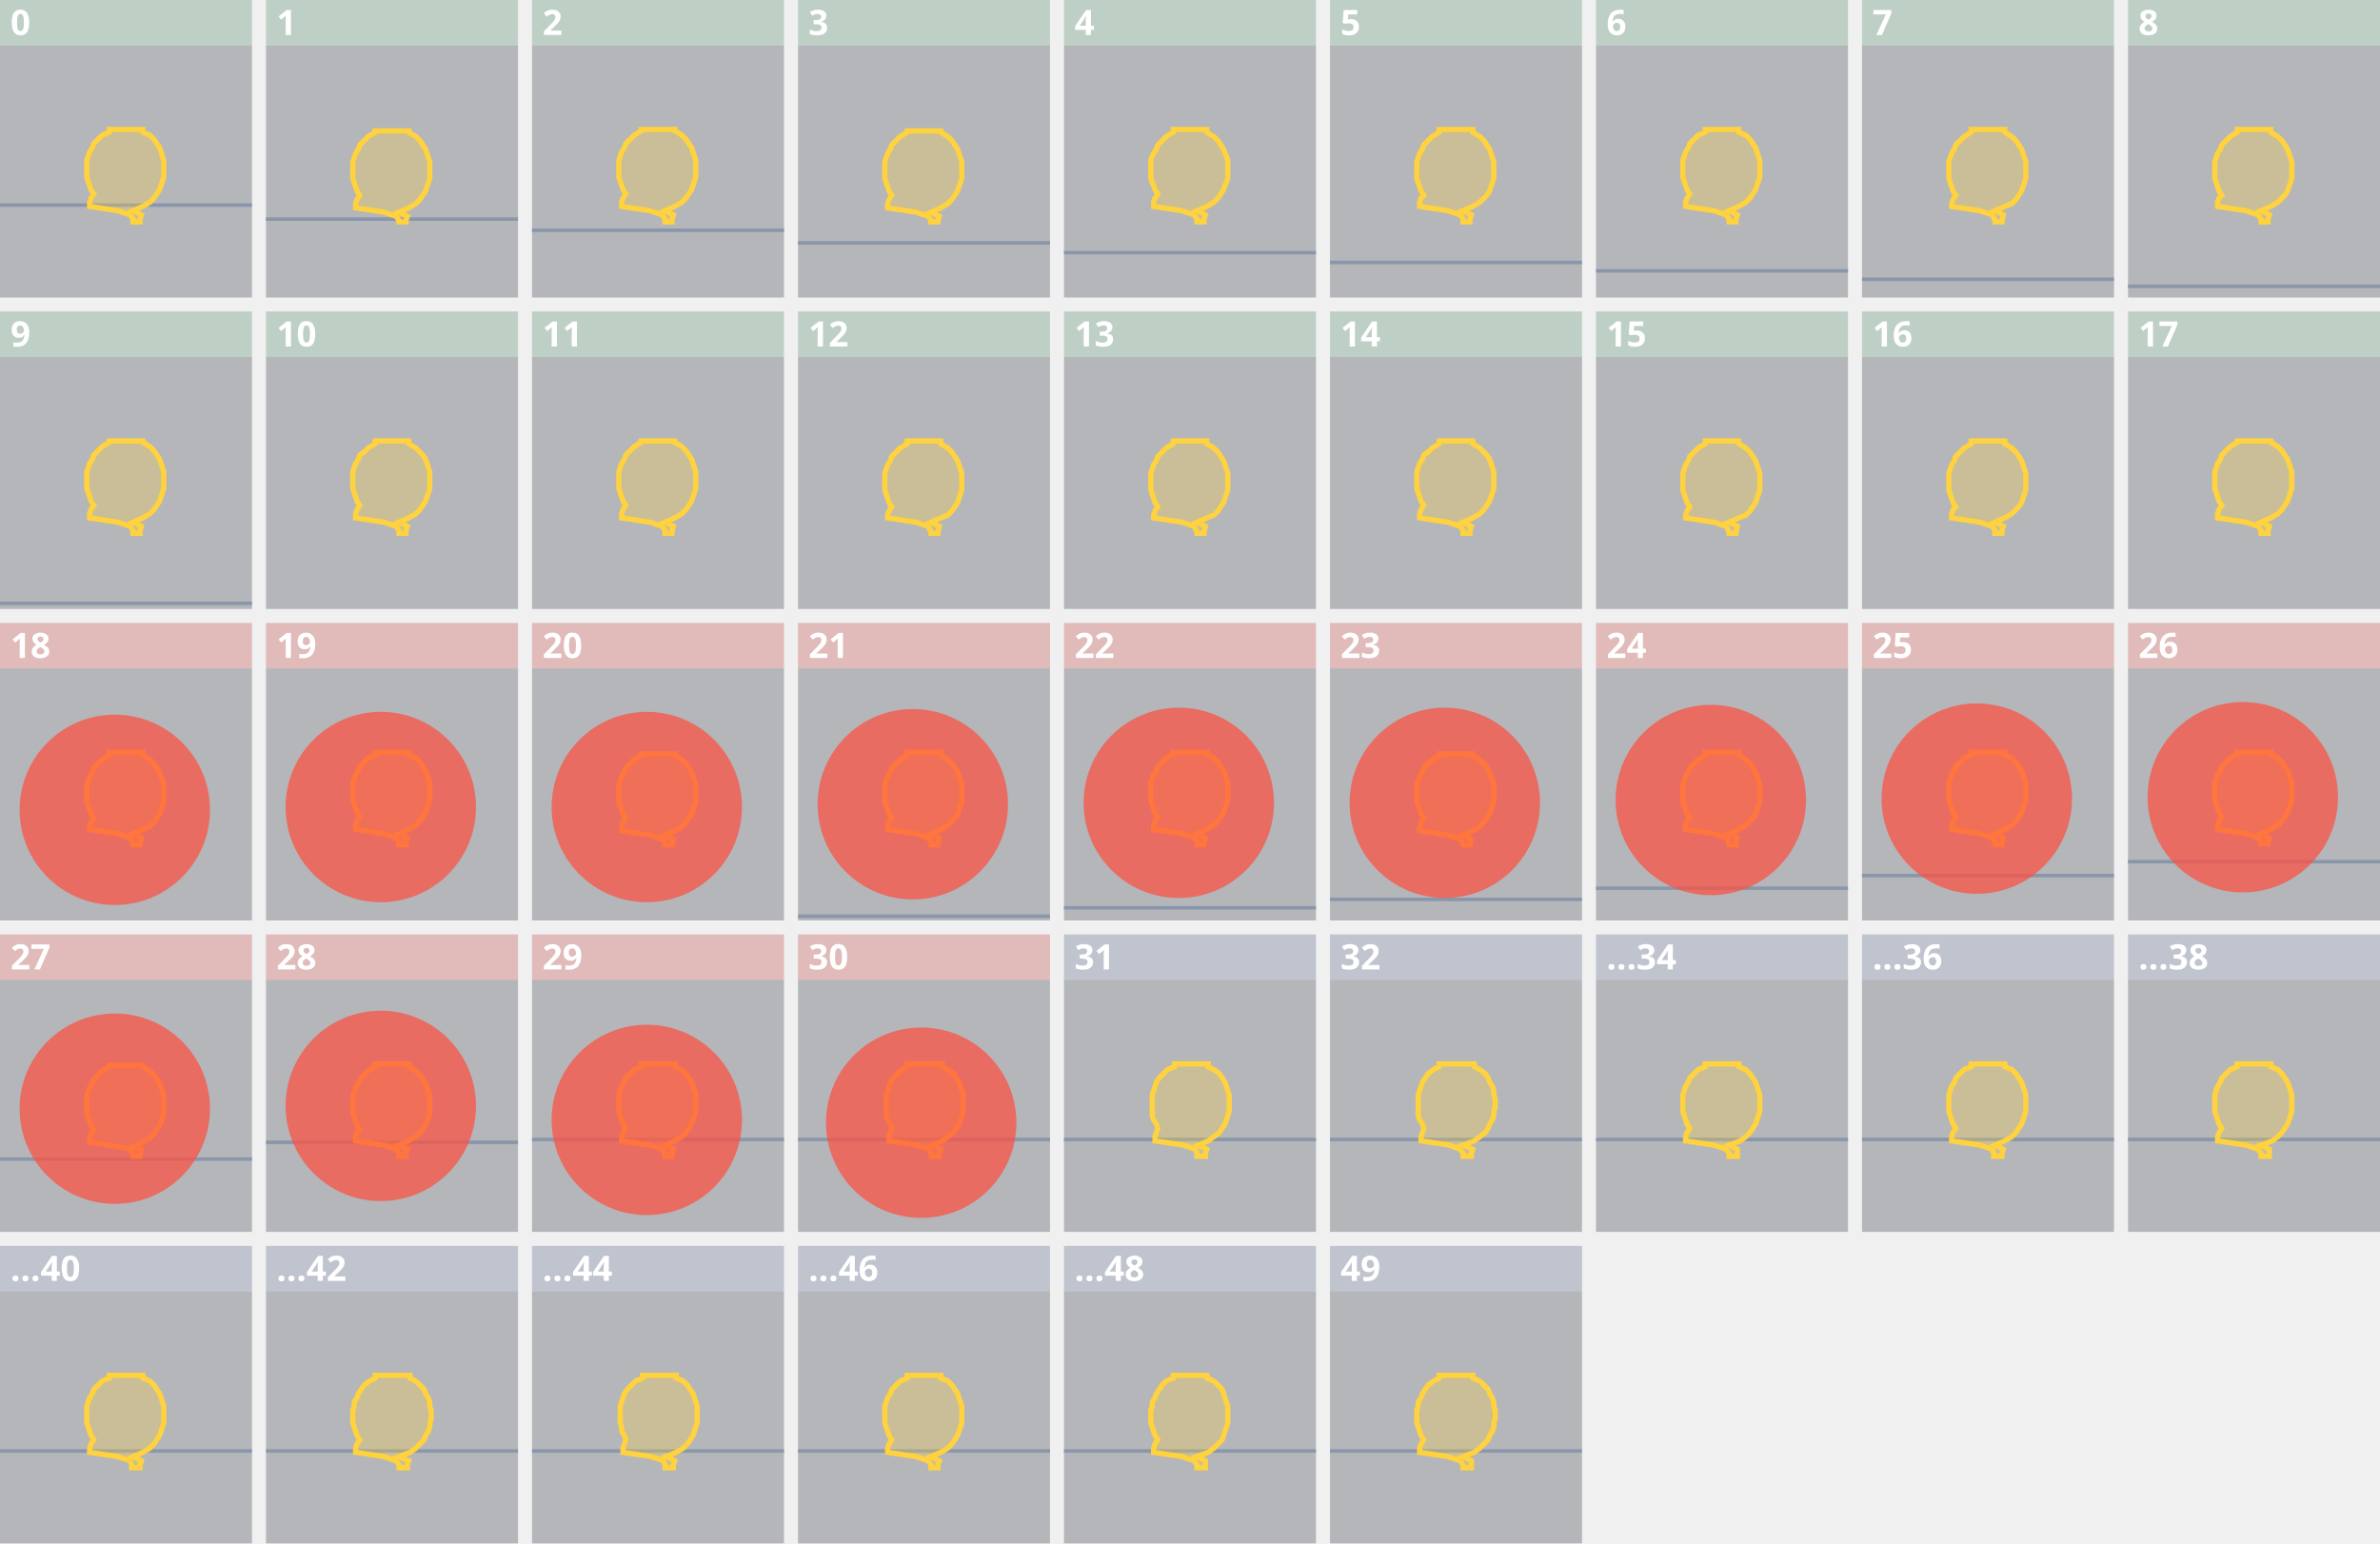
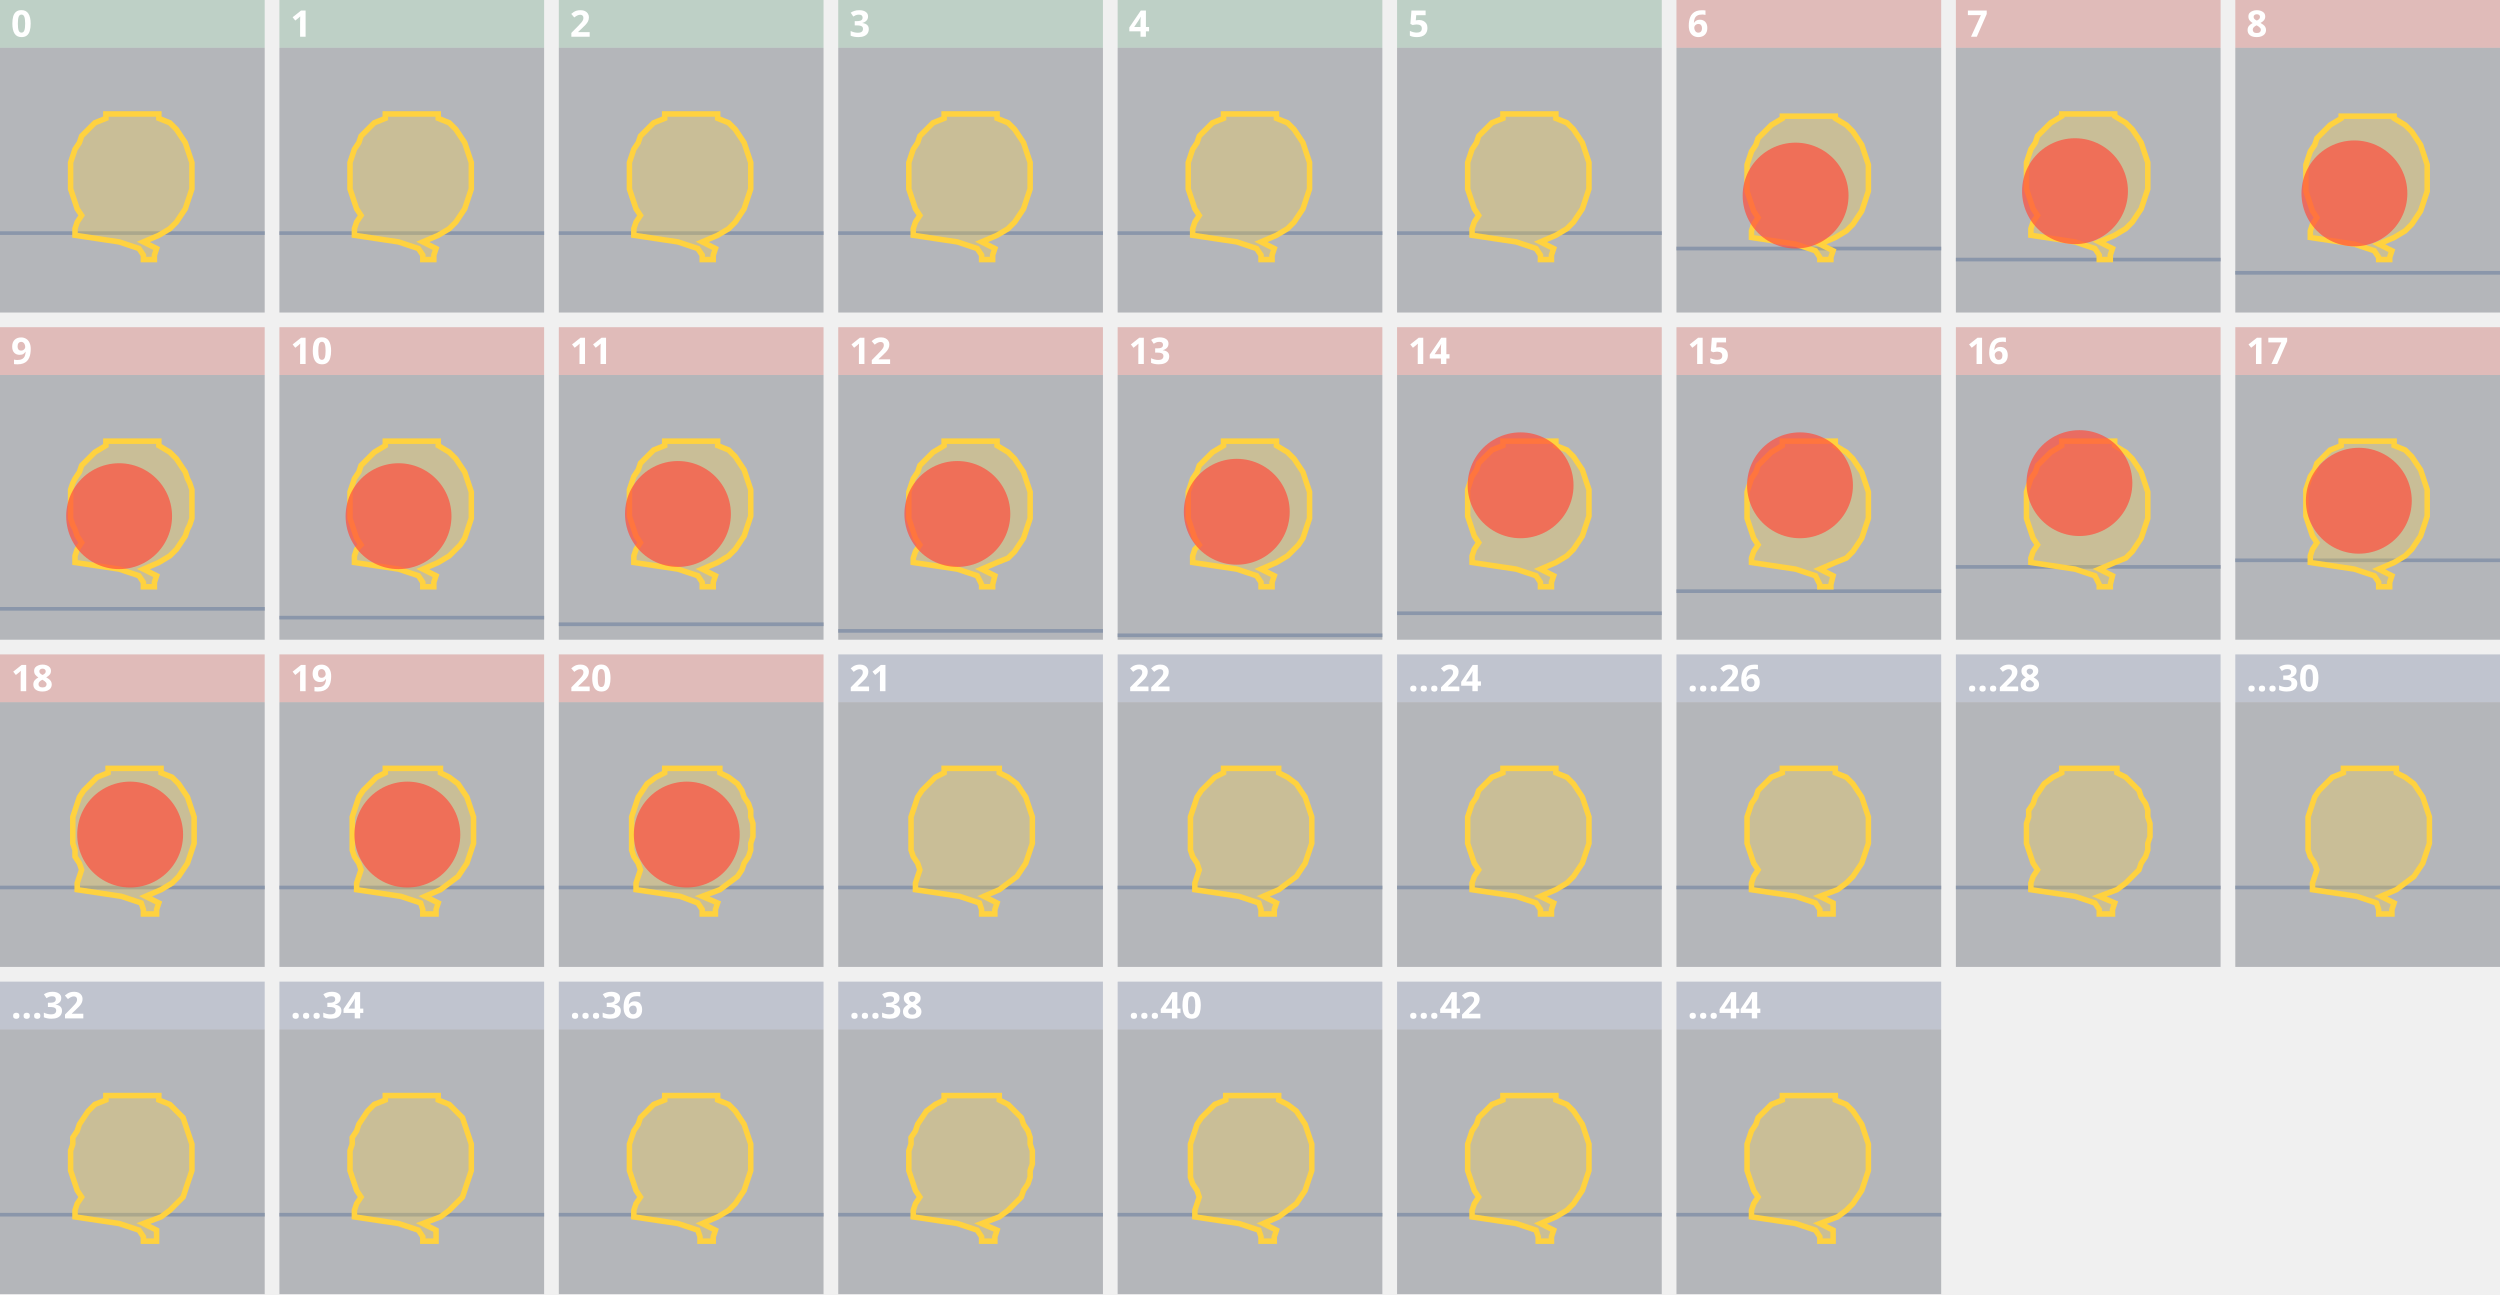
- <svg xmlns="http://www.w3.org/2000/svg" viewBox="0 0 680 441" width="680" height="441">
-   <style>text{font:bold 10px sans-serif;fill:#ffffff}.k{fill:#1b2230}.g{stroke:#8a96aa;stroke-width:2.50}use{stroke-width:3.75;fill-opacity:.28}.u{stroke:#ffd23f;fill:#ffd23f}.v{stroke:#4ade80;fill:#4ade80;fill-opacity:.6}.a{stroke:#e879f9;fill:#e879f9}.o{stroke:#22d3ee;fill:#22d3ee;fill-opacity:.5}.H{color:#ff4d3d;fill:#ff4d3d;opacity:.7}.G{color:#3b9cff;fill:#3b9cff;opacity:.75}.S{color:#ffa630;fill:#ffa630;opacity:.75}.T{color:#ffa630;fill:none;stroke:#ffa630;stroke-width:5.00;stroke-dasharray:10.0}.P{color:#c49bff;fill:none;stroke:#c49bff;stroke-width:2.50;stroke-dasharray:7.5}</style>
+ <svg xmlns="http://www.w3.org/2000/svg" viewBox="0 0 680 352" width="680" height="352">
+   <style>text{font:bold 10px sans-serif;fill:#ffffff}.k{fill:#1b2230}.g{stroke:#8a96aa;stroke-width:1.67}use{stroke-width:2.50;fill-opacity:.28}.u{stroke:#ffd23f;fill:#ffd23f}.v{stroke:#4ade80;fill:#4ade80;fill-opacity:.6}.a{stroke:#e879f9;fill:#e879f9}.o{stroke:#22d3ee;fill:#22d3ee;fill-opacity:.5}.H{color:#ff4d3d;fill:#ff4d3d;opacity:.7}.G{color:#3b9cff;fill:#3b9cff;opacity:.75}.S{color:#ffa630;fill:#ffa630;opacity:.75}.T{color:#ffa630;fill:none;stroke:#ffa630;stroke-width:3.33;stroke-dasharray:6.7}.P{color:#c49bff;fill:none;stroke:#c49bff;stroke-width:1.67;stroke-dasharray:5.0}</style>
  <defs>
    <path id="b0" d="M12 -30L-12 -30L-12 -28L-17 -26L-20 -23L-23 -20L-24 -17L-26 -14L-27 -11L-28 -8L-28 -5L-28 -2L-28 1L-28 4L-27 7L-26 10L-25 13L-23 16L-25 19L-26 22L-26 25L-6 28L3 31L5 34L5 36L10 36L10 34L11 31L5 28L12 25L17 22L20 19L22 16L24 13L25 10L26 7L27 4L27 1L27 -2L27 -5L27 -8L26 -11L25 -14L24 -17L22 -20L20 -23L17 -26L12 -28Z" />
    <path id="b1" d="M12 -29L-12 -29L-12 -28L-17 -25L-20 -22L-23 -19L-24 -16L-26 -13L-27 -10L-28 -7L-28 -4L-28 -1L-28 2L-28 5L-27 8L-26 11L-25 14L-23 17L-25 20L-26 23L-26 26L-6 29L3 32L5 35L5 36L10 36L10 35L11 32L5 29L12 26L17 23L20 20L22 17L24 14L25 11L26 8L27 5L27 2L27 -1L27 -4L27 -7L26 -10L25 -13L24 -16L22 -19L20 -22L17 -25L12 -28Z" />
    <path id="b2" d="M12 -30L-12 -30L-12 -29L-17 -26L-20 -23L-23 -20L-24 -17L-26 -14L-27 -11L-28 -8L-28 -5L-28 -2L-28 1L-28 4L-27 7L-26 10L-25 13L-23 16L-25 19L-26 22L-26 25L-6 28L3 31L5 34L5 36L10 36L10 34L11 31L5 28L12 25L17 22L20 19L22 16L24 13L25 10L26 7L27 4L27 1L27 -2L27 -5L27 -8L26 -11L25 -14L24 -17L22 -20L20 -23L17 -26L12 -29Z" />
    <path id="b3" d="M12 -30L-12 -30L-12 -28L-17 -25L-20 -22L-23 -19L-24 -16L-26 -13L-27 -11L-28 -8L-28 -5L-28 -2L-28 1L-28 5L-27 8L-26 10L-25 13L-23 16L-25 19L-26 22L-26 25L-6 28L3 31L5 34L5 36L10 36L10 34L11 31L5 28L12 25L17 22L20 19L22 16L24 13L25 10L26 8L27 5L27 1L27 -2L27 -5L27 -8L26 -11L25 -13L24 -16L22 -19L20 -22L17 -25L12 -28Z" />
    <path id="b4" d="M12 -30L-12 -30L-12 -28L-17 -25L-20 -22L-23 -19L-24 -16L-26 -13L-27 -10L-28 -7L-28 -5L-28 -2L-28 2L-28 5L-27 8L-26 11L-25 14L-23 17L-25 19L-26 22L-26 25L-6 28L3 31L5 34L5 36L10 36L10 34L11 31L5 28L12 25L17 22L20 19L22 17L24 14L25 11L26 8L27 5L27 2L27 -2L27 -5L27 -7L26 -10L25 -13L24 -16L22 -19L20 -22L17 -25L12 -28Z" />
    <path id="b5" d="M12 -30L-12 -30L-12 -28L-17 -25L-20 -22L-23 -19L-24 -16L-26 -13L-27 -10L-28 -7L-28 -4L-28 -1L-28 2L-28 5L-27 8L-26 11L-25 14L-23 17L-25 20L-26 23L-26 25L-6 28L3 31L5 35L5 36L10 36L10 35L11 31L5 28L12 25L17 23L20 20L22 17L24 14L25 11L26 8L27 5L27 2L27 -1L27 -4L27 -7L26 -10L25 -13L24 -16L22 -19L20 -22L17 -25L12 -28Z" />
-     <path id="b6" d="M12 -30L-12 -30L-12 -28L-17 -25L-20 -22L-23 -20L-24 -17L-26 -14L-27 -11L-28 -8L-28 -5L-28 -2L-28 1L-28 4L-27 7L-26 10L-25 13L-23 16L-25 19L-26 22L-26 25L-6 28L3 31L5 34L5 36L10 36L10 34L11 31L5 28L12 25L17 22L20 19L22 16L24 13L25 10L26 7L27 4L27 1L27 -2L27 -5L27 -8L26 -11L25 -14L24 -17L22 -20L20 -22L17 -25L12 -28Z" />
-     <path id="b7" d="M12 -30L-12 -30L-12 -29L-17 -26L-20 -23L-23 -20L-24 -17L-26 -14L-27 -11L-28 -8L-28 -5L-28 -2L-28 1L-28 4L-27 7L-26 10L-25 13L-23 16L-25 19L-26 22L-26 25L-6 28L3 31L5 34L5 35L10 35L10 34L11 31L5 28L12 25L17 22L20 19L22 16L24 13L25 10L26 7L27 4L27 1L27 -2L27 -5L27 -8L26 -11L25 -14L24 -17L22 -20L20 -23L17 -26L12 -29Z" />
-     <path id="b8" d="M12 -29L-12 -29L-12 -28L-17 -25L-20 -22L-23 -19L-24 -16L-26 -13L-27 -10L-28 -7L-28 -4L-28 -1L-28 2L-28 5L-27 8L-26 11L-25 14L-23 17L-25 20L-26 23L-26 26L-6 29L3 31L5 35L5 36L10 36L10 35L11 31L5 29L12 26L17 23L20 20L22 17L24 14L25 11L26 8L27 5L27 2L27 -1L27 -4L27 -7L26 -10L25 -13L24 -16L22 -19L20 -22L17 -25L12 -28Z" />
-     <path id="b9" d="M13 -30L-12 -30L-12 -28L-16 -26L-19 -23L-22 -20L-24 -17L-25 -14L-26 -11L-27 -8L-27 -5L-27 -2L-27 1L-27 4L-27 7L-26 10L-24 13L-23 16L-24 19L-25 22L-25 25L-5 28L4 31L5 34L5 36L11 36L11 34L12 31L6 28L13 25L17 22L21 19L23 16L25 13L26 10L27 7L28 4L28 1L28 -2L28 -5L28 -8L27 -11L26 -14L25 -17L23 -20L21 -23L17 -26L13 -28Z" />
-     <path id="b10" d="M13 -30L-11 -30L-11 -28L-16 -26L-19 -23L-22 -20L-24 -17L-25 -14L-26 -11L-27 -8L-27 -5L-27 -2L-27 1L-27 4L-27 7L-26 10L-24 13L-23 16L-24 19L-25 22L-25 25L-5 28L4 31L5 34L5 36L11 36L11 34L12 31L6 28L13 25L17 22L21 19L23 16L25 13L26 10L27 7L28 4L28 1L28 -2L28 -5L28 -8L27 -11L26 -14L25 -17L23 -20L21 -23L17 -26L13 -28Z" />
-     <path id="b11" d="M13 -30L-12 -30L-12 -28L-16 -26L-20 -23L-22 -20L-24 -17L-25 -14L-26 -11L-27 -8L-27 -5L-27 -2L-27 1L-27 4L-27 7L-26 10L-24 13L-23 16L-24 19L-25 22L-25 25L-5 28L3 31L5 34L5 36L11 36L11 34L12 31L5 28L13 25L17 22L21 19L23 16L24 13L26 10L27 7L27 4L28 1L28 -2L28 -5L27 -8L27 -11L26 -14L24 -17L23 -20L21 -23L17 -26L13 -28Z" />
-     <path id="b12" d="M12 -30L-12 -30L-12 -28L-17 -26L-20 -23L-23 -20L-24 -17L-26 -14L-27 -11L-28 -8L-28 -5L-28 -2L-28 1L-28 4L-27 7L-26 10L-25 13L-23 16L-25 19L-26 22L-26 25L-6 28L3 31L5 34L5 36L11 36L11 34L11 31L5 28L13 25L17 22L20 19L22 16L24 13L25 10L26 7L27 4L27 1L27 -2L27 -5L27 -8L26 -11L25 -14L24 -17L22 -20L20 -23L17 -26L12 -28Z" />
+     <path id="b6" d="M13 -30L-11 -30L-11 -28L-16 -26L-19 -23L-22 -20L-24 -17L-25 -14L-26 -11L-27 -8L-27 -5L-27 -2L-27 1L-27 4L-26 7L-26 10L-24 13L-23 16L-24 19L-25 22L-25 25L-5 28L4 31L5 34L5 36L11 36L11 34L12 31L6 28L13 25L18 22L21 19L23 16L25 13L26 10L27 7L28 4L28 1L28 -2L28 -5L28 -8L27 -11L26 -14L25 -17L23 -20L21 -23L18 -26L13 -28Z" />
+     <path id="b7" d="M13 -30L-12 -30L-12 -28L-16 -26L-19 -23L-22 -20L-24 -17L-25 -14L-26 -11L-27 -8L-27 -5L-27 -2L-27 1L-27 4L-27 7L-26 10L-24 13L-23 16L-24 19L-25 22L-25 25L-5 28L4 31L5 34L5 36L11 36L11 34L12 31L6 28L13 25L17 22L21 19L23 16L25 13L26 10L27 7L28 4L28 1L28 -2L28 -5L28 -8L27 -11L26 -14L25 -17L23 -20L21 -23L17 -26L13 -28Z" />
+     <path id="b8" d="M13 -30L-12 -30L-12 -28L-16 -26L-20 -23L-22 -20L-24 -17L-25 -14L-26 -11L-27 -8L-27 -5L-27 -2L-27 1L-27 4L-27 7L-26 10L-24 13L-23 16L-24 19L-25 22L-25 25L-5 28L3 31L5 34L5 36L11 36L11 34L12 31L5 28L13 25L17 22L21 19L23 16L24 13L26 10L27 7L27 4L28 1L28 -2L28 -5L27 -8L27 -11L26 -14L24 -17L23 -20L21 -23L17 -26L13 -28Z" />
+     <path id="b9" d="M12 -30L-12 -30L-12 -28L-17 -26L-20 -23L-23 -20L-24 -17L-26 -14L-27 -11L-28 -8L-28 -5L-28 -2L-28 1L-28 4L-27 7L-26 10L-25 13L-23 16L-25 19L-26 22L-26 25L-6 28L3 31L5 34L5 36L11 36L11 34L11 31L5 28L13 25L17 22L20 19L22 16L24 13L25 10L26 7L27 4L27 1L27 -2L27 -5L27 -8L26 -11L25 -14L24 -17L22 -20L20 -23L17 -26L12 -28Z" />
+     <path id="b10" d="M13 -30L-12 -30L-12 -28L-16 -26L-20 -23L-22 -20L-24 -17L-25 -14L-27 -11L-27 -8L-28 -5L-28 -2L-28 1L-28 4L-27 7L-26 10L-25 13L-23 16L-25 19L-26 22L-26 25L-6 28L3 31L5 34L5 36L11 36L11 34L12 31L5 28L13 25L17 22L20 19L23 16L24 13L26 10L27 7L27 4L28 1L28 -2L28 -5L27 -8L27 -11L26 -14L24 -17L23 -20L20 -23L17 -26L13 -28Z" />
+     <path id="b11" d="M13 -30L-11 -30L-11 -28L-16 -26L-19 -23L-22 -20L-24 -17L-25 -14L-26 -11L-27 -8L-27 -5L-27 -2L-27 1L-27 4L-27 7L-26 10L-24 13L-23 16L-24 19L-25 22L-25 25L-5 28L4 31L5 34L5 36L11 36L11 34L12 31L6 28L13 25L17 22L21 19L23 16L25 13L26 10L27 7L28 4L28 1L28 -2L28 -5L28 -8L27 -11L26 -14L25 -17L23 -20L21 -23L17 -26L13 -28Z" />
+     <path id="b12" d="M12 -30L-12 -30L-12 -28L-17 -26L-20 -23L-22 -20L-24 -17L-25 -14L-27 -11L-27 -8L-28 -5L-28 -2L-28 1L-28 4L-27 7L-26 10L-25 13L-23 16L-25 19L-26 22L-26 25L-6 28L3 31L5 34L5 36L11 36L11 34L11 31L5 28L13 25L17 22L20 19L23 16L24 13L25 10L26 7L27 4L27 1L27 -2L27 -5L27 -8L26 -11L25 -14L24 -17L23 -20L20 -23L17 -26L12 -28Z" />
    <path id="b13" d="M12 -30L-12 -30L-12 -28L-17 -26L-20 -23L-23 -20L-24 -17L-26 -14L-27 -11L-28 -8L-28 -5L-28 -2L-28 1L-28 4L-27 7L-26 10L-25 13L-23 16L-25 19L-26 22L-26 25L-6 28L3 31L4 34L4 36L10 36L10 34L11 31L5 28L12 25L17 22L20 19L22 16L24 13L25 10L26 7L27 4L27 1L27 -2L27 -5L27 -8L26 -11L25 -14L24 -17L22 -20L20 -23L17 -26L12 -28Z" />
-     <path id="b14" d="M13 -30L-12 -30L-12 -28L-16 -26L-20 -23L-22 -20L-24 -17L-25 -14L-27 -11L-27 -8L-28 -5L-28 -2L-28 1L-28 4L-27 7L-26 10L-25 13L-23 16L-25 19L-26 22L-26 25L-6 28L3 31L5 34L5 36L11 36L11 34L12 31L5 28L13 25L17 22L20 19L23 16L24 13L26 10L27 7L27 4L28 1L28 -2L28 -5L27 -8L27 -11L26 -14L24 -17L23 -20L20 -23L17 -26L13 -28Z" />
-     <path id="b15" d="M13 -30L-11 -30L-11 -28L-16 -26L-19 -23L-22 -20L-24 -17L-25 -14L-26 -11L-27 -8L-27 -5L-27 -2L-27 1L-27 4L-26 7L-26 10L-24 13L-23 16L-24 19L-25 22L-25 25L-5 28L4 31L5 34L5 36L11 36L11 34L12 31L6 28L13 25L18 22L21 19L23 16L25 13L26 10L27 7L28 4L28 1L28 -2L28 -5L28 -8L27 -11L26 -14L25 -17L23 -20L21 -23L18 -26L13 -28Z" />
-     <path id="b16" d="M12 -30L-12 -30L-12 -28L-17 -26L-20 -23L-22 -20L-24 -17L-25 -14L-27 -11L-27 -8L-28 -5L-28 -2L-28 1L-28 4L-27 7L-26 10L-25 13L-23 16L-25 19L-26 22L-26 25L-6 28L3 31L5 34L5 36L11 36L11 34L11 31L5 28L13 25L17 22L20 19L23 16L24 13L25 10L26 7L27 4L27 1L27 -2L27 -5L27 -8L26 -11L25 -14L24 -17L23 -20L20 -23L17 -26L12 -28Z" />
-     <path id="b17" d="M12 -30L-12 -30L-12 -28L-16 -26L-20 -23L-22 -20L-24 -17L-25 -14L-27 -11L-27 -8L-28 -5L-28 -2L-28 1L-28 4L-27 7L-26 10L-25 13L-23 16L-25 19L-26 22L-26 25L-6 28L3 31L5 34L5 36L11 36L11 34L11 31L5 28L13 25L17 22L20 19L23 16L24 13L26 10L27 7L27 4L28 1L28 -2L28 -5L27 -8L27 -11L26 -14L24 -17L23 -20L20 -23L17 -26L12 -28Z" />
-     <rect id="K" x="-90" y="-90" width="180" height="180" class="k" />
+     <rect id="K" x="-60" y="-60" width="120" height="120" class="k" />
    <rect id="Ls" width="72" height="13" fill="#3f7d5a" />
    <rect id="La" width="72" height="13" fill="#b8332b" />
    <rect id="Le" width="72" height="13" fill="#46557a" />
  </defs>
  <use href="#Ls" x="0" y="0" />
  <text x="3" y="10">0</text>
-   <svg x="0" y="13" width="72" height="72" viewBox="-90 -90 180 180">
-     <use href="#K" />
-     <line x1="-90" y1="24" x2="90" y2="24" class="g" />
+   <svg x="0" y="13" width="72" height="72" viewBox="-60 -60 120 120">
+     <use href="#K" />
+     <line x1="-60" y1="24" x2="60" y2="24" class="g" />
    <use href="#b0" class="u" />
  </svg>
  <use href="#Ls" x="76" y="0" />
  <text x="79" y="10">1</text>
-   <svg x="76" y="13" width="72" height="72" viewBox="-90 -90 180 180">
-     <use href="#K" />
-     <line x1="-90" y1="34" x2="90" y2="34" class="g" />
-     <use href="#b1" class="u" />
+   <svg x="76" y="13" width="72" height="72" viewBox="-60 -60 120 120">
+     <use href="#K" />
+     <line x1="-60" y1="24" x2="60" y2="24" class="g" />
+     <use href="#b0" class="u" />
  </svg>
  <use href="#Ls" x="152" y="0" />
  <text x="155" y="10">2</text>
-   <svg x="152" y="13" width="72" height="72" viewBox="-90 -90 180 180">
-     <use href="#K" />
-     <line x1="-90" y1="42" x2="90" y2="42" class="g" />
-     <use href="#b2" class="u" />
+   <svg x="152" y="13" width="72" height="72" viewBox="-60 -60 120 120">
+     <use href="#K" />
+     <line x1="-60" y1="24" x2="60" y2="24" class="g" />
+     <use href="#b0" class="u" />
  </svg>
  <use href="#Ls" x="228" y="0" />
  <text x="231" y="10">3</text>
-   <svg x="228" y="13" width="72" height="72" viewBox="-90 -90 180 180">
-     <use href="#K" />
-     <line x1="-90" y1="51" x2="90" y2="51" class="g" />
-     <use href="#b1" class="u" />
+   <svg x="228" y="13" width="72" height="72" viewBox="-60 -60 120 120">
+     <use href="#K" />
+     <line x1="-60" y1="24" x2="60" y2="24" class="g" />
+     <use href="#b0" class="u" />
  </svg>
  <use href="#Ls" x="304" y="0" />
  <text x="307" y="10">4</text>
-   <svg x="304" y="13" width="72" height="72" viewBox="-90 -90 180 180">
-     <use href="#K" />
-     <line x1="-90" y1="58" x2="90" y2="58" class="g" />
-     <use href="#b3" class="u" />
+   <svg x="304" y="13" width="72" height="72" viewBox="-60 -60 120 120">
+     <use href="#K" />
+     <line x1="-60" y1="24" x2="60" y2="24" class="g" />
+     <use href="#b0" class="u" />
  </svg>
  <use href="#Ls" x="380" y="0" />
  <text x="383" y="10">5</text>
-   <svg x="380" y="13" width="72" height="72" viewBox="-90 -90 180 180">
-     <use href="#K" />
-     <line x1="-90" y1="65" x2="90" y2="65" class="g" />
+   <svg x="380" y="13" width="72" height="72" viewBox="-60 -60 120 120">
+     <use href="#K" />
+     <line x1="-60" y1="24" x2="60" y2="24" class="g" />
+     <use href="#b0" class="u" />
+   </svg>
+   <use href="#La" x="456" y="0" />
+   <text x="459" y="10">6</text>
+   <svg x="456" y="13" width="72" height="72" viewBox="-60 -60 120 120">
+     <use href="#K" />
+     <line x1="-60" y1="31" x2="60" y2="31" class="g" />
+     <use href="#b1" class="u" />
+     <g class="H">
+       <line x1="-6" y1="7" x2="-6" y2="7" stroke="currentColor" stroke-width="48" stroke-linecap="round" />
+     </g>
+   </svg>
+   <use href="#La" x="532" y="0" />
+   <text x="535" y="10">7</text>
+   <svg x="532" y="13" width="72" height="72" viewBox="-60 -60 120 120">
+     <use href="#K" />
+     <line x1="-60" y1="36" x2="60" y2="36" class="g" />
+     <use href="#b2" class="u" />
+     <g class="H">
+       <line x1="-6" y1="5" x2="-6" y2="5" stroke="currentColor" stroke-width="48" stroke-linecap="round" />
+     </g>
+   </svg>
+   <use href="#La" x="608" y="0" />
+   <text x="611" y="10">8</text>
+   <svg x="608" y="13" width="72" height="72" viewBox="-60 -60 120 120">
+     <use href="#K" />
+     <line x1="-60" y1="42" x2="60" y2="42" class="g" />
+     <use href="#b1" class="u" />
+     <g class="H">
+       <line x1="-6" y1="6" x2="-6" y2="6" stroke="currentColor" stroke-width="48" stroke-linecap="round" />
+     </g>
+   </svg>
+   <use href="#La" x="0" y="89" />
+   <text x="3" y="99">9</text>
+   <svg x="0" y="102" width="72" height="72" viewBox="-60 -60 120 120">
+     <use href="#K" />
+     <line x1="-60" y1="46" x2="60" y2="46" class="g" />
+     <use href="#b3" class="u" />
+     <g class="H">
+       <line x1="-6" y1="4" x2="-6" y2="4" stroke="currentColor" stroke-width="48" stroke-linecap="round" />
+     </g>
+   </svg>
+   <use href="#La" x="76" y="89" />
+   <text x="79" y="99">10</text>
+   <svg x="76" y="102" width="72" height="72" viewBox="-60 -60 120 120">
+     <use href="#K" />
+     <line x1="-60" y1="50" x2="60" y2="50" class="g" />
    <use href="#b4" class="u" />
-   </svg>
-   <use href="#Ls" x="456" y="0" />
-   <text x="459" y="10">6</text>
-   <svg x="456" y="13" width="72" height="72" viewBox="-90 -90 180 180">
-     <use href="#K" />
-     <line x1="-90" y1="71" x2="90" y2="71" class="g" />
-     <use href="#b0" class="u" />
-   </svg>
-   <use href="#Ls" x="532" y="0" />
-   <text x="535" y="10">7</text>
-   <svg x="532" y="13" width="72" height="72" viewBox="-90 -90 180 180">
-     <use href="#K" />
-     <line x1="-90" y1="77" x2="90" y2="77" class="g" />
+     <g class="H">
+       <line x1="-6" y1="4" x2="-6" y2="4" stroke="currentColor" stroke-width="48" stroke-linecap="round" />
+     </g>
+   </svg>
+   <use href="#La" x="152" y="89" />
+   <text x="155" y="99">11</text>
+   <svg x="152" y="102" width="72" height="72" viewBox="-60 -60 120 120">
+     <use href="#K" />
+     <line x1="-60" y1="53" x2="60" y2="53" class="g" />
+     <use href="#b0" class="u" />
+     <g class="H">
+       <line x1="-6" y1="3" x2="-6" y2="3" stroke="currentColor" stroke-width="48" stroke-linecap="round" />
+     </g>
+   </svg>
+   <use href="#La" x="228" y="89" />
+   <text x="231" y="99">12</text>
+   <svg x="228" y="102" width="72" height="72" viewBox="-60 -60 120 120">
+     <use href="#K" />
+     <line x1="-60" y1="56" x2="60" y2="56" class="g" />
    <use href="#b5" class="u" />
-   </svg>
-   <use href="#Ls" x="608" y="0" />
-   <text x="611" y="10">8</text>
-   <svg x="608" y="13" width="72" height="72" viewBox="-90 -90 180 180">
-     <use href="#K" />
-     <line x1="-90" y1="82" x2="90" y2="82" class="g" />
+     <g class="H">
+       <line x1="-6" y1="3" x2="-6" y2="3" stroke="currentColor" stroke-width="48" stroke-linecap="round" />
+     </g>
+   </svg>
+   <use href="#La" x="304" y="89" />
+   <text x="307" y="99">13</text>
+   <svg x="304" y="102" width="72" height="72" viewBox="-60 -60 120 120">
+     <use href="#K" />
+     <line x1="-60" y1="58" x2="60" y2="58" class="g" />
    <use href="#b4" class="u" />
-   </svg>
-   <use href="#Ls" x="0" y="89" />
-   <text x="3" y="99">9</text>
-   <svg x="0" y="102" width="72" height="72" viewBox="-90 -90 180 180">
-     <use href="#K" />
-     <line x1="-90" y1="86" x2="90" y2="86" class="g" />
-     <use href="#b2" class="u" />
-   </svg>
-   <use href="#Ls" x="76" y="89" />
-   <text x="79" y="99">10</text>
-   <svg x="76" y="102" width="72" height="72" viewBox="-90 -90 180 180">
-     <use href="#K" />
-     <use href="#b6" class="u" />
-   </svg>
-   <use href="#Ls" x="152" y="89" />
-   <text x="155" y="99">11</text>
-   <svg x="152" y="102" width="72" height="72" viewBox="-90 -90 180 180">
-     <use href="#K" />
-     <use href="#b2" class="u" />
-   </svg>
-   <use href="#Ls" x="228" y="89" />
-   <text x="231" y="99">12</text>
-   <svg x="228" y="102" width="72" height="72" viewBox="-90 -90 180 180">
-     <use href="#K" />
+     <g class="H">
+       <line x1="-6" y1="2" x2="-6" y2="2" stroke="currentColor" stroke-width="48" stroke-linecap="round" />
+     </g>
+   </svg>
+   <use href="#La" x="380" y="89" />
+   <text x="383" y="99">14</text>
+   <svg x="380" y="102" width="72" height="72" viewBox="-60 -60 120 120">
+     <use href="#K" />
+     <line x1="-60" y1="48" x2="60" y2="48" class="g" />
+     <use href="#b0" class="u" />
+     <g class="H">
+       <line x1="-4" y1="-10" x2="-4" y2="-10" stroke="currentColor" stroke-width="48" stroke-linecap="round" />
+     </g>
+   </svg>
+   <use href="#La" x="456" y="89" />
+   <text x="459" y="99">15</text>
+   <svg x="456" y="102" width="72" height="72" viewBox="-60 -60 120 120">
+     <use href="#K" />
+     <line x1="-60" y1="38" x2="60" y2="38" class="g" />
    <use href="#b5" class="u" />
-   </svg>
-   <use href="#Ls" x="304" y="89" />
-   <text x="307" y="99">13</text>
-   <svg x="304" y="102" width="72" height="72" viewBox="-90 -90 180 180">
-     <use href="#K" />
+     <g class="H">
+       <line x1="-4" y1="-10" x2="-4" y2="-10" stroke="currentColor" stroke-width="48" stroke-linecap="round" />
+     </g>
+   </svg>
+   <use href="#La" x="532" y="89" />
+   <text x="535" y="99">16</text>
+   <svg x="532" y="102" width="72" height="72" viewBox="-60 -60 120 120">
+     <use href="#K" />
+     <line x1="-60" y1="27" x2="60" y2="27" class="g" />
    <use href="#b5" class="u" />
-   </svg>
-   <use href="#Ls" x="380" y="89" />
-   <text x="383" y="99">14</text>
-   <svg x="380" y="102" width="72" height="72" viewBox="-90 -90 180 180">
-     <use href="#K" />
-     <use href="#b6" class="u" />
-   </svg>
-   <use href="#Ls" x="456" y="89" />
-   <text x="459" y="99">15</text>
-   <svg x="456" y="102" width="72" height="72" viewBox="-90 -90 180 180">
-     <use href="#K" />
-     <use href="#b5" class="u" />
-   </svg>
-   <use href="#Ls" x="532" y="89" />
-   <text x="535" y="99">16</text>
-   <svg x="532" y="102" width="72" height="72" viewBox="-90 -90 180 180">
-     <use href="#K" />
-     <use href="#b4" class="u" />
-   </svg>
-   <use href="#Ls" x="608" y="89" />
+     <g class="H">
+       <line x1="-4" y1="-11" x2="-4" y2="-11" stroke="currentColor" stroke-width="48" stroke-linecap="round" />
+     </g>
+   </svg>
+   <use href="#La" x="608" y="89" />
  <text x="611" y="99">17</text>
-   <svg x="608" y="102" width="72" height="72" viewBox="-90 -90 180 180">
-     <use href="#K" />
-     <use href="#b2" class="u" />
+   <svg x="608" y="102" width="72" height="72" viewBox="-60 -60 120 120">
+     <use href="#K" />
+     <line x1="-60" y1="24" x2="60" y2="24" class="g" />
+     <use href="#b0" class="u" />
+     <g class="H">
+       <line x1="-4" y1="-3" x2="-4" y2="-3" stroke="currentColor" stroke-width="48" stroke-linecap="round" />
+     </g>
  </svg>
  <use href="#La" x="0" y="178" />
  <text x="3" y="188">18</text>
-   <svg x="0" y="191" width="72" height="72" viewBox="-90 -90 180 180">
-     <use href="#K" />
-     <use href="#b5" class="u" />
-     <g class="H">
-       <circle cx="-8" cy="11" r="68" />
+   <svg x="0" y="191" width="72" height="72" viewBox="-60 -60 120 120">
+     <use href="#K" />
+     <line x1="-60" y1="24" x2="60" y2="24" class="g" />
+     <use href="#b6" class="u" />
+     <g class="H">
+       <line x1="-1" y1="0" x2="-1" y2="0" stroke="currentColor" stroke-width="48" stroke-linecap="round" />
    </g>
  </svg>
  <use href="#La" x="76" y="178" />
  <text x="79" y="188">19</text>
-   <svg x="76" y="191" width="72" height="72" viewBox="-90 -90 180 180">
-     <use href="#K" />
-     <use href="#b0" class="u" />
-     <g class="H">
-       <circle cx="-8" cy="9" r="68" />
+   <svg x="76" y="191" width="72" height="72" viewBox="-60 -60 120 120">
+     <use href="#K" />
+     <line x1="-60" y1="24" x2="60" y2="24" class="g" />
+     <use href="#b7" class="u" />
+     <g class="H">
+       <line x1="-2" y1="0" x2="-2" y2="0" stroke="currentColor" stroke-width="48" stroke-linecap="round" />
    </g>
  </svg>
  <use href="#La" x="152" y="178" />
  <text x="155" y="188">20</text>
-   <svg x="152" y="191" width="72" height="72" viewBox="-90 -90 180 180">
-     <use href="#K" />
-     <use href="#b1" class="u" />
-     <g class="H">
-       <circle cx="-8" cy="9" r="68" />
-     </g>
-   </svg>
-   <use href="#La" x="228" y="178" />
+   <svg x="152" y="191" width="72" height="72" viewBox="-60 -60 120 120">
+     <use href="#K" />
+     <line x1="-60" y1="24" x2="60" y2="24" class="g" />
+     <use href="#b8" class="u" />
+     <g class="H">
+       <line x1="-2" y1="0" x2="-2" y2="0" stroke="currentColor" stroke-width="48" stroke-linecap="round" />
+     </g>
+   </svg>
+   <use href="#Le" x="228" y="178" />
  <text x="231" y="188">21</text>
-   <svg x="228" y="191" width="72" height="72" viewBox="-90 -90 180 180">
-     <use href="#K" />
-     <line x1="-90" y1="87" x2="90" y2="87" class="g" />
-     <use href="#b4" class="u" />
-     <g class="H">
-       <circle cx="-8" cy="7" r="68" />
-     </g>
-   </svg>
-   <use href="#La" x="304" y="178" />
+   <svg x="228" y="191" width="72" height="72" viewBox="-60 -60 120 120">
+     <use href="#K" />
+     <line x1="-60" y1="24" x2="60" y2="24" class="g" />
+     <use href="#b7" class="u" />
+   </svg>
+   <use href="#Le" x="304" y="178" />
  <text x="307" y="188">22</text>
-   <svg x="304" y="191" width="72" height="72" viewBox="-90 -90 180 180">
-     <use href="#K" />
-     <line x1="-90" y1="81" x2="90" y2="81" class="g" />
-     <use href="#b2" class="u" />
-     <g class="H">
-       <circle cx="-8" cy="6" r="68" />
-     </g>
-   </svg>
-   <use href="#La" x="380" y="178" />
-   <text x="383" y="188">23</text>
-   <svg x="380" y="191" width="72" height="72" viewBox="-90 -90 180 180">
-     <use href="#K" />
-     <line x1="-90" y1="75" x2="90" y2="75" class="g" />
-     <use href="#b1" class="u" />
-     <g class="H">
-       <circle cx="-8" cy="6" r="68" />
-     </g>
-   </svg>
-   <use href="#La" x="456" y="178" />
-   <text x="459" y="188">24</text>
-   <svg x="456" y="191" width="72" height="72" viewBox="-90 -90 180 180">
-     <use href="#K" />
-     <line x1="-90" y1="67" x2="90" y2="67" class="g" />
-     <use href="#b4" class="u" />
-     <g class="H">
-       <circle cx="-8" cy="4" r="68" />
-     </g>
-   </svg>
-   <use href="#La" x="532" y="178" />
-   <text x="535" y="188">25</text>
-   <svg x="532" y="191" width="72" height="72" viewBox="-90 -90 180 180">
-     <use href="#K" />
-     <line x1="-90" y1="58" x2="90" y2="58" class="g" />
-     <use href="#b0" class="u" />
-     <g class="H">
-       <circle cx="-8" cy="3" r="68" />
-     </g>
-   </svg>
-   <use href="#La" x="608" y="178" />
-   <text x="611" y="188">26</text>
-   <svg x="608" y="191" width="72" height="72" viewBox="-90 -90 180 180">
-     <use href="#K" />
-     <line x1="-90" y1="48" x2="90" y2="48" class="g" />
+   <svg x="304" y="191" width="72" height="72" viewBox="-60 -60 120 120">
+     <use href="#K" />
+     <line x1="-60" y1="24" x2="60" y2="24" class="g" />
    <use href="#b7" class="u" />
-     <g class="H">
-       <circle cx="-8" cy="2" r="68" />
-     </g>
-   </svg>
-   <use href="#La" x="0" y="267" />
-   <text x="3" y="277">27</text>
-   <svg x="0" y="280" width="72" height="72" viewBox="-90 -90 180 180">
-     <use href="#K" />
-     <line x1="-90" y1="38" x2="90" y2="38" class="g" />
-     <use href="#b8" class="u" />
-     <g class="H">
-       <circle cx="-8" cy="2" r="68" />
-     </g>
-   </svg>
-   <use href="#La" x="76" y="267" />
-   <text x="79" y="277">28</text>
-   <svg x="76" y="280" width="72" height="72" viewBox="-90 -90 180 180">
-     <use href="#K" />
-     <line x1="-90" y1="26" x2="90" y2="26" class="g" />
-     <use href="#b4" class="u" />
-     <g class="H">
-       <circle cx="-8" cy="0" r="68" />
-     </g>
-   </svg>
-   <use href="#La" x="152" y="267" />
-   <text x="155" y="277">29</text>
-   <svg x="152" y="280" width="72" height="72" viewBox="-90 -90 180 180">
-     <use href="#K" />
-     <line x1="-90" y1="24" x2="90" y2="24" class="g" />
-     <use href="#b0" class="u" />
-     <g class="H">
-       <circle cx="-8" cy="10" r="68" />
-     </g>
-   </svg>
-   <use href="#La" x="228" y="267" />
-   <text x="231" y="277">30</text>
-   <svg x="228" y="280" width="72" height="72" viewBox="-90 -90 180 180">
-     <use href="#K" />
-     <line x1="-90" y1="24" x2="90" y2="24" class="g" />
+   </svg>
+   <use href="#Le" x="380" y="178" />
+   <text x="383" y="188">…24</text>
+   <svg x="380" y="191" width="72" height="72" viewBox="-60 -60 120 120">
+     <use href="#K" />
+     <line x1="-60" y1="24" x2="60" y2="24" class="g" />
+     <use href="#b0" class="u" />
+   </svg>
+   <use href="#Le" x="456" y="178" />
+   <text x="459" y="188">…26</text>
+   <svg x="456" y="191" width="72" height="72" viewBox="-60 -60 120 120">
+     <use href="#K" />
+     <line x1="-60" y1="24" x2="60" y2="24" class="g" />
    <use href="#b9" class="u" />
-     <g class="H">
-       <circle cx="-2" cy="12" r="68" />
-     </g>
+   </svg>
+   <use href="#Le" x="532" y="178" />
+   <text x="535" y="188">…28</text>
+   <svg x="532" y="191" width="72" height="72" viewBox="-60 -60 120 120">
+     <use href="#K" />
+     <line x1="-60" y1="24" x2="60" y2="24" class="g" />
+     <use href="#b10" class="u" />
+   </svg>
+   <use href="#Le" x="608" y="178" />
+   <text x="611" y="188">…30</text>
+   <svg x="608" y="191" width="72" height="72" viewBox="-60 -60 120 120">
+     <use href="#K" />
+     <line x1="-60" y1="24" x2="60" y2="24" class="g" />
+     <use href="#b11" class="u" />
+   </svg>
+   <use href="#Le" x="0" y="267" />
+   <text x="3" y="277">…32</text>
+   <svg x="0" y="280" width="72" height="72" viewBox="-60 -60 120 120">
+     <use href="#K" />
+     <line x1="-60" y1="24" x2="60" y2="24" class="g" />
+     <use href="#b12" class="u" />
+   </svg>
+   <use href="#Le" x="76" y="267" />
+   <text x="79" y="277">…34</text>
+   <svg x="76" y="280" width="72" height="72" viewBox="-60 -60 120 120">
+     <use href="#K" />
+     <line x1="-60" y1="24" x2="60" y2="24" class="g" />
+     <use href="#b12" class="u" />
+   </svg>
+   <use href="#Le" x="152" y="267" />
+   <text x="155" y="277">…36</text>
+   <svg x="152" y="280" width="72" height="72" viewBox="-60 -60 120 120">
+     <use href="#K" />
+     <line x1="-60" y1="24" x2="60" y2="24" class="g" />
+     <use href="#b13" class="u" />
+   </svg>
+   <use href="#Le" x="228" y="267" />
+   <text x="231" y="277">…38</text>
+   <svg x="228" y="280" width="72" height="72" viewBox="-60 -60 120 120">
+     <use href="#K" />
+     <line x1="-60" y1="24" x2="60" y2="24" class="g" />
+     <use href="#b10" class="u" />
  </svg>
  <use href="#Le" x="304" y="267" />
-   <text x="307" y="277">31</text>
-   <svg x="304" y="280" width="72" height="72" viewBox="-90 -90 180 180">
-     <use href="#K" />
-     <line x1="-90" y1="24" x2="90" y2="24" class="g" />
-     <use href="#b10" class="u" />
+   <text x="307" y="277">…40</text>
+   <svg x="304" y="280" width="72" height="72" viewBox="-60 -60 120 120">
+     <use href="#K" />
+     <line x1="-60" y1="24" x2="60" y2="24" class="g" />
+     <use href="#b11" class="u" />
  </svg>
  <use href="#Le" x="380" y="267" />
-   <text x="383" y="277">32</text>
-   <svg x="380" y="280" width="72" height="72" viewBox="-90 -90 180 180">
-     <use href="#K" />
-     <line x1="-90" y1="24" x2="90" y2="24" class="g" />
-     <use href="#b11" class="u" />
+   <text x="383" y="277">…42</text>
+   <svg x="380" y="280" width="72" height="72" viewBox="-60 -60 120 120">
+     <use href="#K" />
+     <line x1="-60" y1="24" x2="60" y2="24" class="g" />
+     <use href="#b13" class="u" />
  </svg>
  <use href="#Le" x="456" y="267" />
-   <text x="459" y="277">…34</text>
-   <svg x="456" y="280" width="72" height="72" viewBox="-90 -90 180 180">
-     <use href="#K" />
-     <line x1="-90" y1="24" x2="90" y2="24" class="g" />
-     <use href="#b12" class="u" />
-   </svg>
-   <use href="#Le" x="532" y="267" />
-   <text x="535" y="277">…36</text>
-   <svg x="532" y="280" width="72" height="72" viewBox="-90 -90 180 180">
-     <use href="#K" />
-     <line x1="-90" y1="24" x2="90" y2="24" class="g" />
-     <use href="#b13" class="u" />
-   </svg>
-   <use href="#Le" x="608" y="267" />
-   <text x="611" y="277">…38</text>
-   <svg x="608" y="280" width="72" height="72" viewBox="-90 -90 180 180">
-     <use href="#K" />
-     <line x1="-90" y1="24" x2="90" y2="24" class="g" />
-     <use href="#b12" class="u" />
-   </svg>
-   <use href="#Le" x="0" y="356" />
-   <text x="3" y="366">…40</text>
-   <svg x="0" y="369" width="72" height="72" viewBox="-90 -90 180 180">
-     <use href="#K" />
-     <line x1="-90" y1="24" x2="90" y2="24" class="g" />
-     <use href="#b13" class="u" />
-   </svg>
-   <use href="#Le" x="76" y="356" />
-   <text x="79" y="366">…42</text>
-   <svg x="76" y="369" width="72" height="72" viewBox="-90 -90 180 180">
-     <use href="#K" />
-     <line x1="-90" y1="24" x2="90" y2="24" class="g" />
-     <use href="#b14" class="u" />
-   </svg>
-   <use href="#Le" x="152" y="356" />
-   <text x="155" y="366">…44</text>
-   <svg x="152" y="369" width="72" height="72" viewBox="-90 -90 180 180">
-     <use href="#K" />
-     <line x1="-90" y1="24" x2="90" y2="24" class="g" />
-     <use href="#b15" class="u" />
-   </svg>
-   <use href="#Le" x="228" y="356" />
-   <text x="231" y="366">…46</text>
-   <svg x="228" y="369" width="72" height="72" viewBox="-90 -90 180 180">
-     <use href="#K" />
-     <line x1="-90" y1="24" x2="90" y2="24" class="g" />
-     <use href="#b0" class="u" />
-   </svg>
-   <use href="#Le" x="304" y="356" />
-   <text x="307" y="366">…48</text>
-   <svg x="304" y="369" width="72" height="72" viewBox="-90 -90 180 180">
-     <use href="#K" />
-     <line x1="-90" y1="24" x2="90" y2="24" class="g" />
-     <use href="#b16" class="u" />
-   </svg>
-   <use href="#Le" x="380" y="356" />
-   <text x="383" y="366">49</text>
-   <svg x="380" y="369" width="72" height="72" viewBox="-90 -90 180 180">
-     <use href="#K" />
-     <line x1="-90" y1="24" x2="90" y2="24" class="g" />
-     <use href="#b17" class="u" />
+   <text x="459" y="277">…44</text>
+   <svg x="456" y="280" width="72" height="72" viewBox="-60 -60 120 120">
+     <use href="#K" />
+     <line x1="-60" y1="24" x2="60" y2="24" class="g" />
+     <use href="#b9" class="u" />
  </svg>
</svg>
